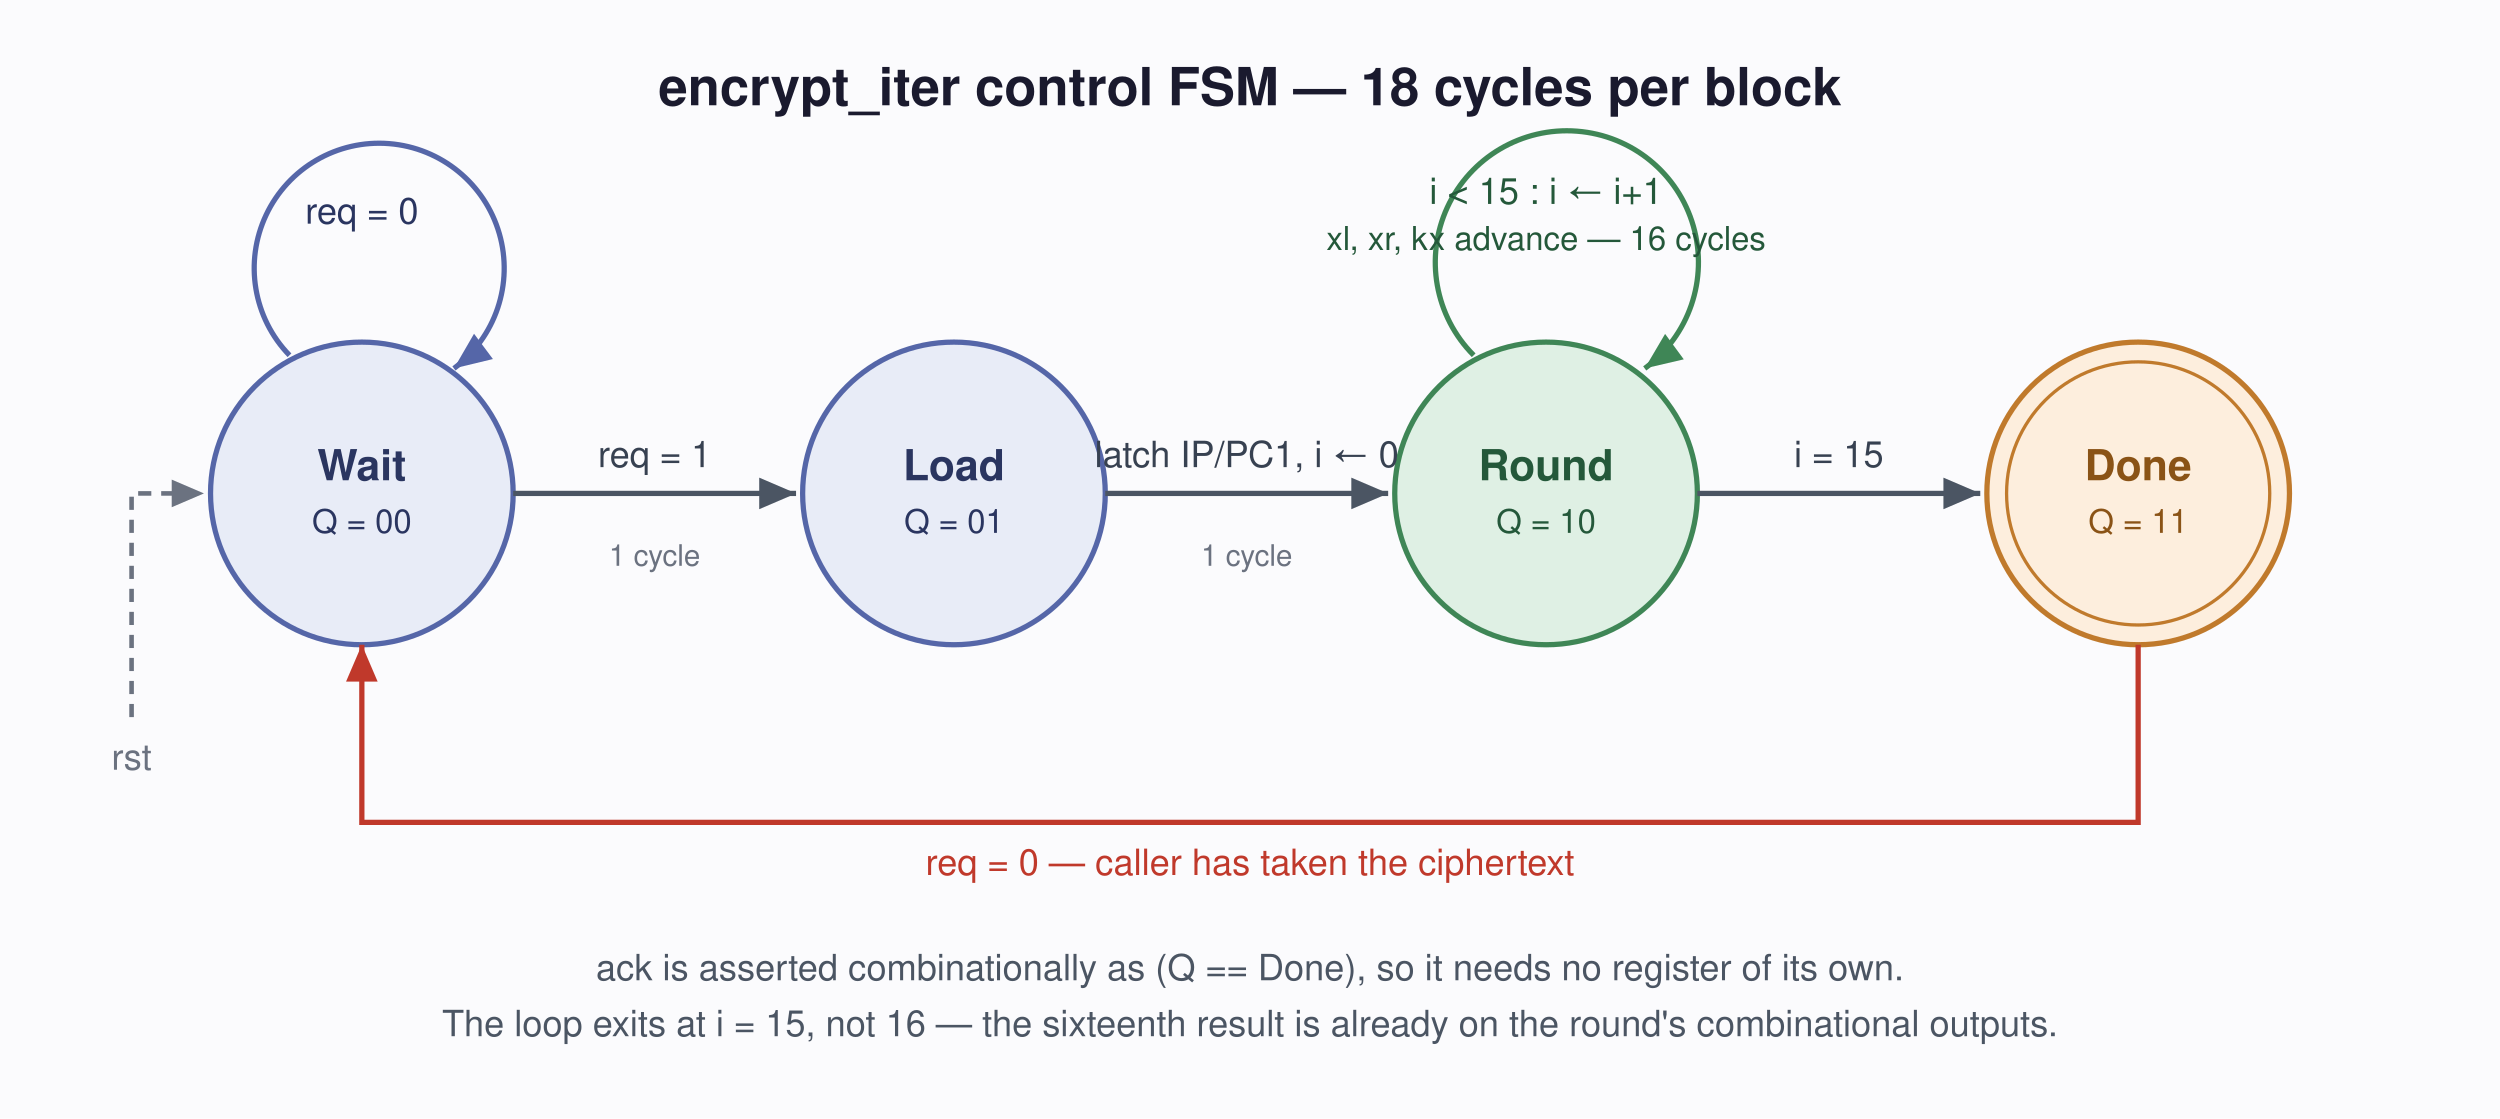
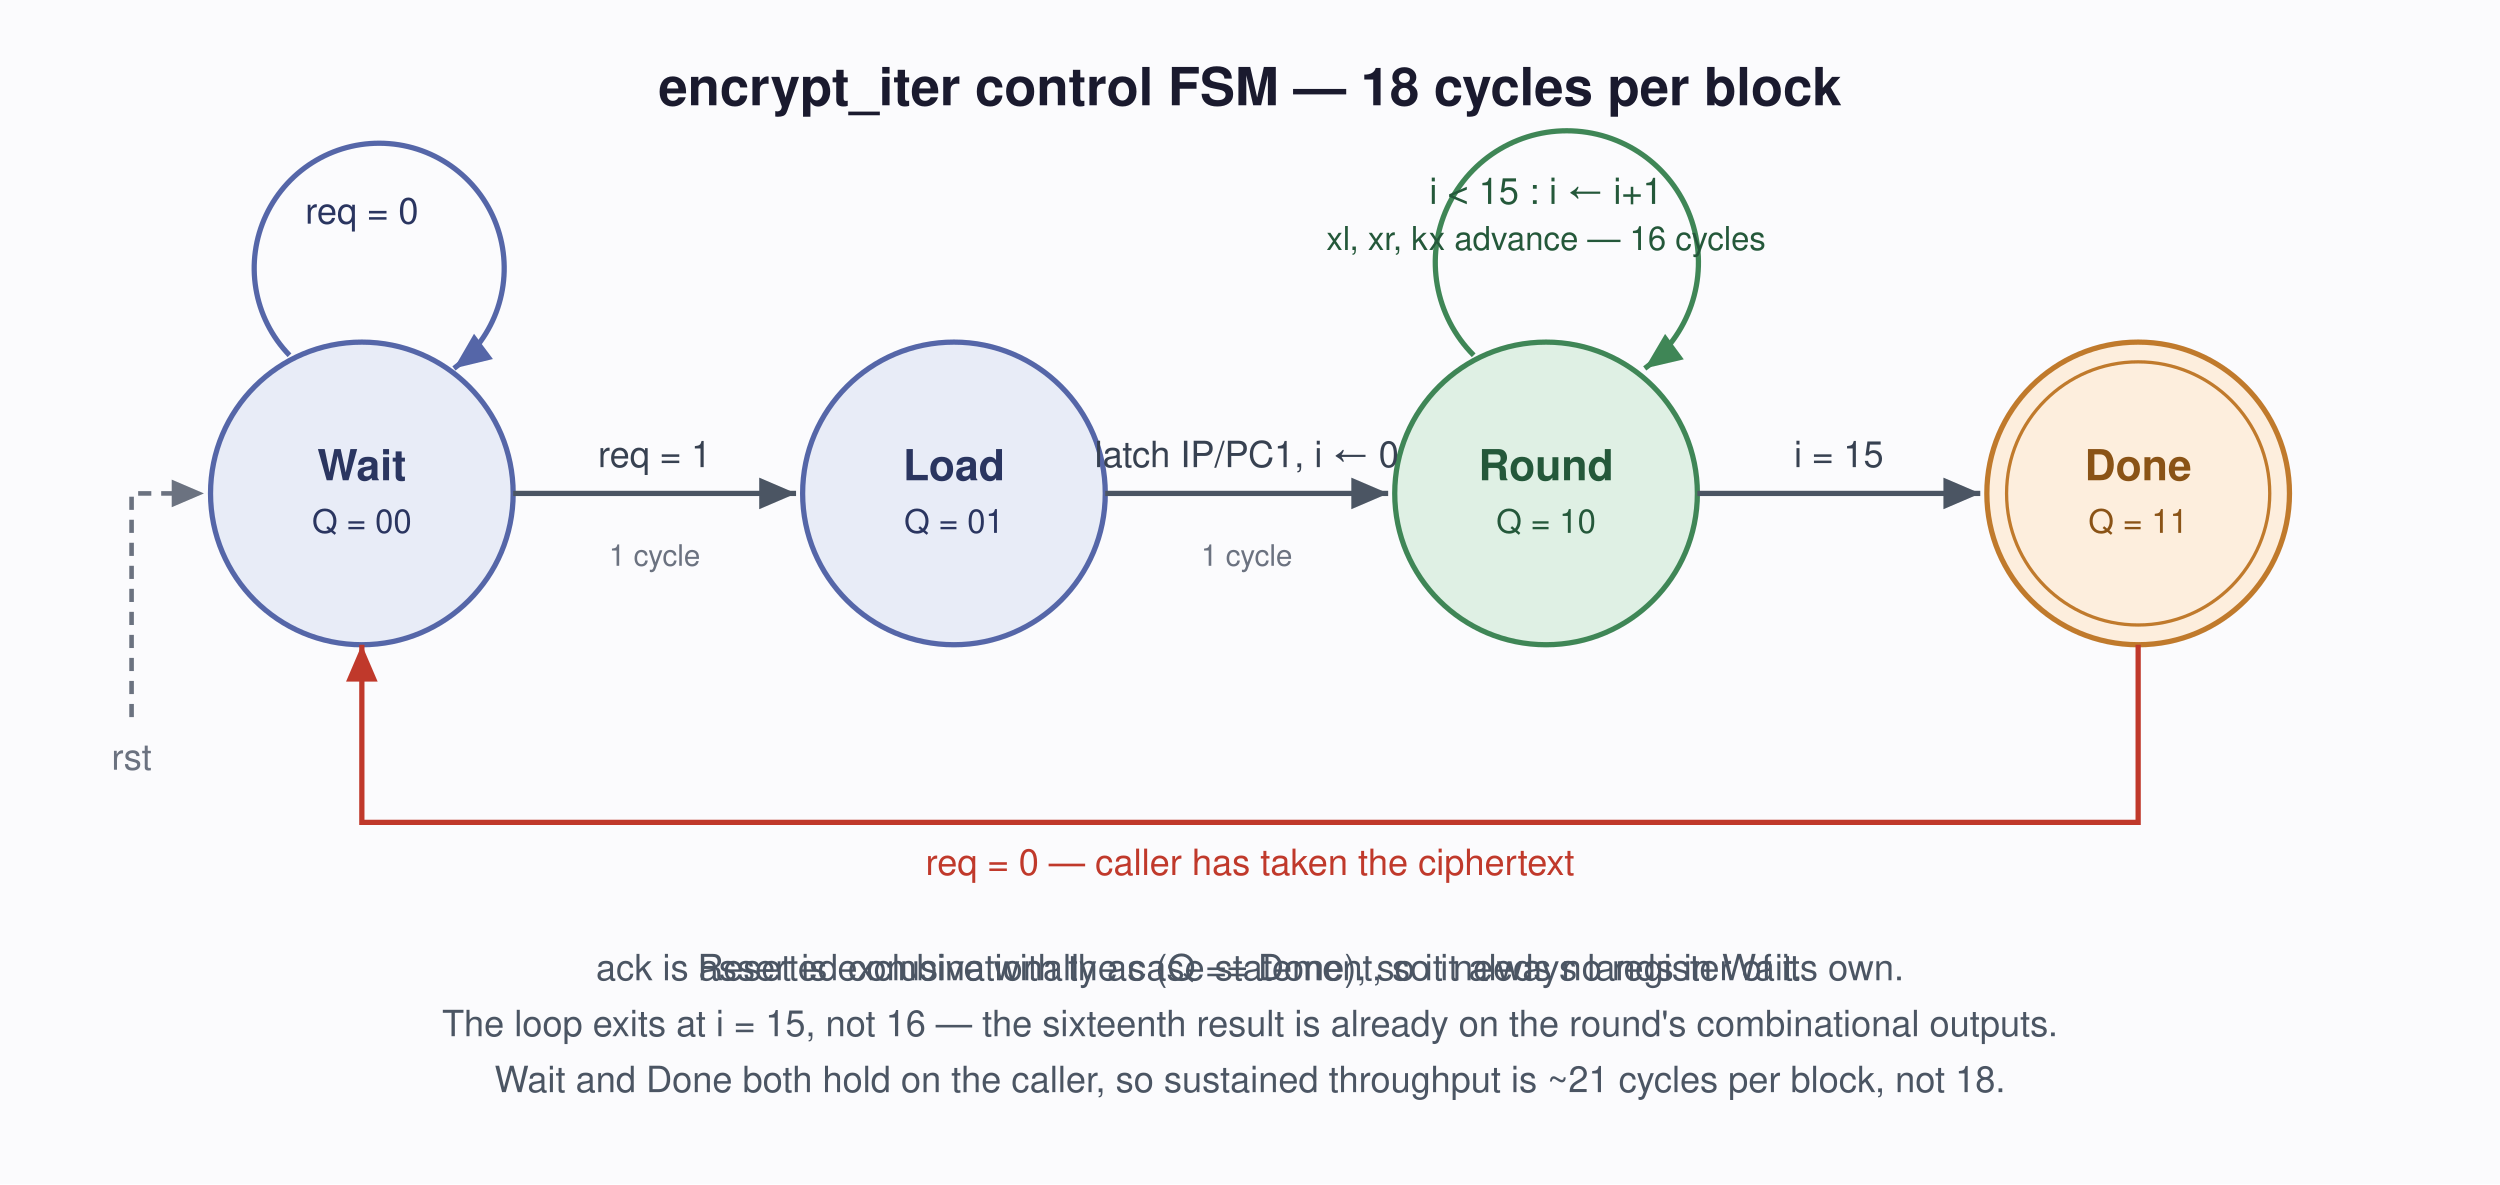
- <svg xmlns="http://www.w3.org/2000/svg" viewBox="0 0 760 340" width="760" height="340" font-family="Helvetica, Arial, sans-serif">
-   <rect width="760" height="340" fill="#fbfbfd" />
+ <svg xmlns="http://www.w3.org/2000/svg" viewBox="0 0 760 360" width="760" height="360" font-family="Helvetica, Arial, sans-serif">
+   <rect width="760" height="360" fill="#fbfbfd" />
  <text x="380" y="32" text-anchor="middle" font-size="16" font-weight="600" fill="#1a1a2e">encrypt_iter control FSM — 18 cycles per block</text>
  <circle cx="110" cy="150" r="46" fill="#e8ecf7" stroke="#5566a8" stroke-width="1.6" />
  <text x="110" y="146" text-anchor="middle" font-size="13" font-weight="600" fill="#2a3560">Wait</text>
  <text x="110" y="162" text-anchor="middle" font-size="10" fill="#2a3560">Q = 00</text>
  <circle cx="290" cy="150" r="46" fill="#e8ecf7" stroke="#5566a8" stroke-width="1.6" />
  <text x="290" y="146" text-anchor="middle" font-size="13" font-weight="600" fill="#2a3560">Load</text>
  <text x="290" y="162" text-anchor="middle" font-size="10" fill="#2a3560">Q = 01</text>
  <circle cx="470" cy="150" r="46" fill="#dff0e4" stroke="#3f8656" stroke-width="1.6" />
  <text x="470" y="146" text-anchor="middle" font-size="13" font-weight="600" fill="#24583a">Round</text>
  <text x="470" y="162" text-anchor="middle" font-size="10" fill="#24583a">Q = 10</text>
  <circle cx="650" cy="150" r="46" fill="#fdeedd" stroke="#c07a2c" stroke-width="1.6" />
  <circle cx="650" cy="150" r="40" fill="none" stroke="#c07a2c" stroke-width="1" />
  <text x="650" y="146" text-anchor="middle" font-size="13" font-weight="600" fill="#8a5316">Done</text>
  <text x="650" y="162" text-anchor="middle" font-size="10" fill="#8a5316">Q = 11</text>
  <line x1="156" y1="150" x2="242" y2="150" stroke="#4b5563" stroke-width="1.6" marker-end="url(#a)" />
  <text x="199" y="142" text-anchor="middle" font-size="11" fill="#374151">req = 1</text>
  <text x="199" y="172" text-anchor="middle" font-size="9" fill="#6b7280">1 cycle</text>
  <line x1="336" y1="150" x2="422" y2="150" stroke="#4b5563" stroke-width="1.6" marker-end="url(#a)" />
  <text x="379" y="142" text-anchor="middle" font-size="11" fill="#374151">latch IP/PC1, i ← 0</text>
  <text x="379" y="172" text-anchor="middle" font-size="9" fill="#6b7280">1 cycle</text>
  <line x1="516" y1="150" x2="602" y2="150" stroke="#4b5563" stroke-width="1.6" marker-end="url(#a)" />
  <text x="559" y="142" text-anchor="middle" font-size="11" fill="#374151">i = 15</text>
  <path d="M 448 108 A 40 40 0 1 1 500 112" fill="none" stroke="#3f8656" stroke-width="1.6" marker-end="url(#ag)" />
  <text x="470" y="62" text-anchor="middle" font-size="11" fill="#24583a">i &lt; 15 : i ← i+1</text>
  <text x="470" y="76" text-anchor="middle" font-size="10" fill="#24583a">xl, xr, kx advance — 16 cycles</text>
  <path d="M 88 108 A 38 38 0 1 1 138 112" fill="none" stroke="#5566a8" stroke-width="1.6" marker-end="url(#ab)" />
  <text x="110" y="68" text-anchor="middle" font-size="11" fill="#2a3560">req = 0</text>
  <path d="M 650 196 L 650 250 L 110 250 L 110 196" fill="none" stroke="#c0392b" stroke-width="1.6" marker-end="url(#ar)" />
  <text x="380" y="266" text-anchor="middle" font-size="11" fill="#c0392b">req = 0 — caller has taken the ciphertext</text>
+   <text x="380" y="332" text-anchor="middle" font-size="11" fill="#4b5563">Wait and Done both hold on the caller, so sustained throughput is ~21 cycles per block, not 18.</text>
  <path d="M 40 218 L 40 150 L 62 150" fill="none" stroke="#6b7280" stroke-width="1.4" stroke-dasharray="4 3" marker-end="url(#agr)" />
  <text x="40" y="234" text-anchor="middle" font-size="11" fill="#6b7280">rst</text>
  <text x="380" y="298" text-anchor="middle" font-size="11" fill="#4b5563">ack is asserted combinationally as (Q == Done), so it needs no register of its own.</text>
+   <text x="380" y="298" text-anchor="middle" font-size="11" fill="#4b5563">Reset is exclusive with the case statement, so it always lands in Wait.</text>
  <text x="380" y="315" text-anchor="middle" font-size="11" fill="#4b5563">The loop exits at i = 15, not 16 — the sixteenth result is already on the round's combinational outputs.</text>
  <defs>
    <marker id="a" markerWidth="8" markerHeight="8" refX="7" refY="3" orient="auto">
      <path d="M0,0 L7,3 L0,6 z" fill="#4b5563" />
    </marker>
    <marker id="ag" markerWidth="8" markerHeight="8" refX="7" refY="3" orient="auto">
      <path d="M0,0 L7,3 L0,6 z" fill="#3f8656" />
    </marker>
    <marker id="ab" markerWidth="8" markerHeight="8" refX="7" refY="3" orient="auto">
      <path d="M0,0 L7,3 L0,6 z" fill="#5566a8" />
    </marker>
    <marker id="ar" markerWidth="8" markerHeight="8" refX="7" refY="3" orient="auto">
      <path d="M0,0 L7,3 L0,6 z" fill="#c0392b" />
    </marker>
    <marker id="agr" markerWidth="8" markerHeight="8" refX="7" refY="3" orient="auto">
      <path d="M0,0 L7,3 L0,6 z" fill="#6b7280" />
    </marker>
  </defs>
</svg>
